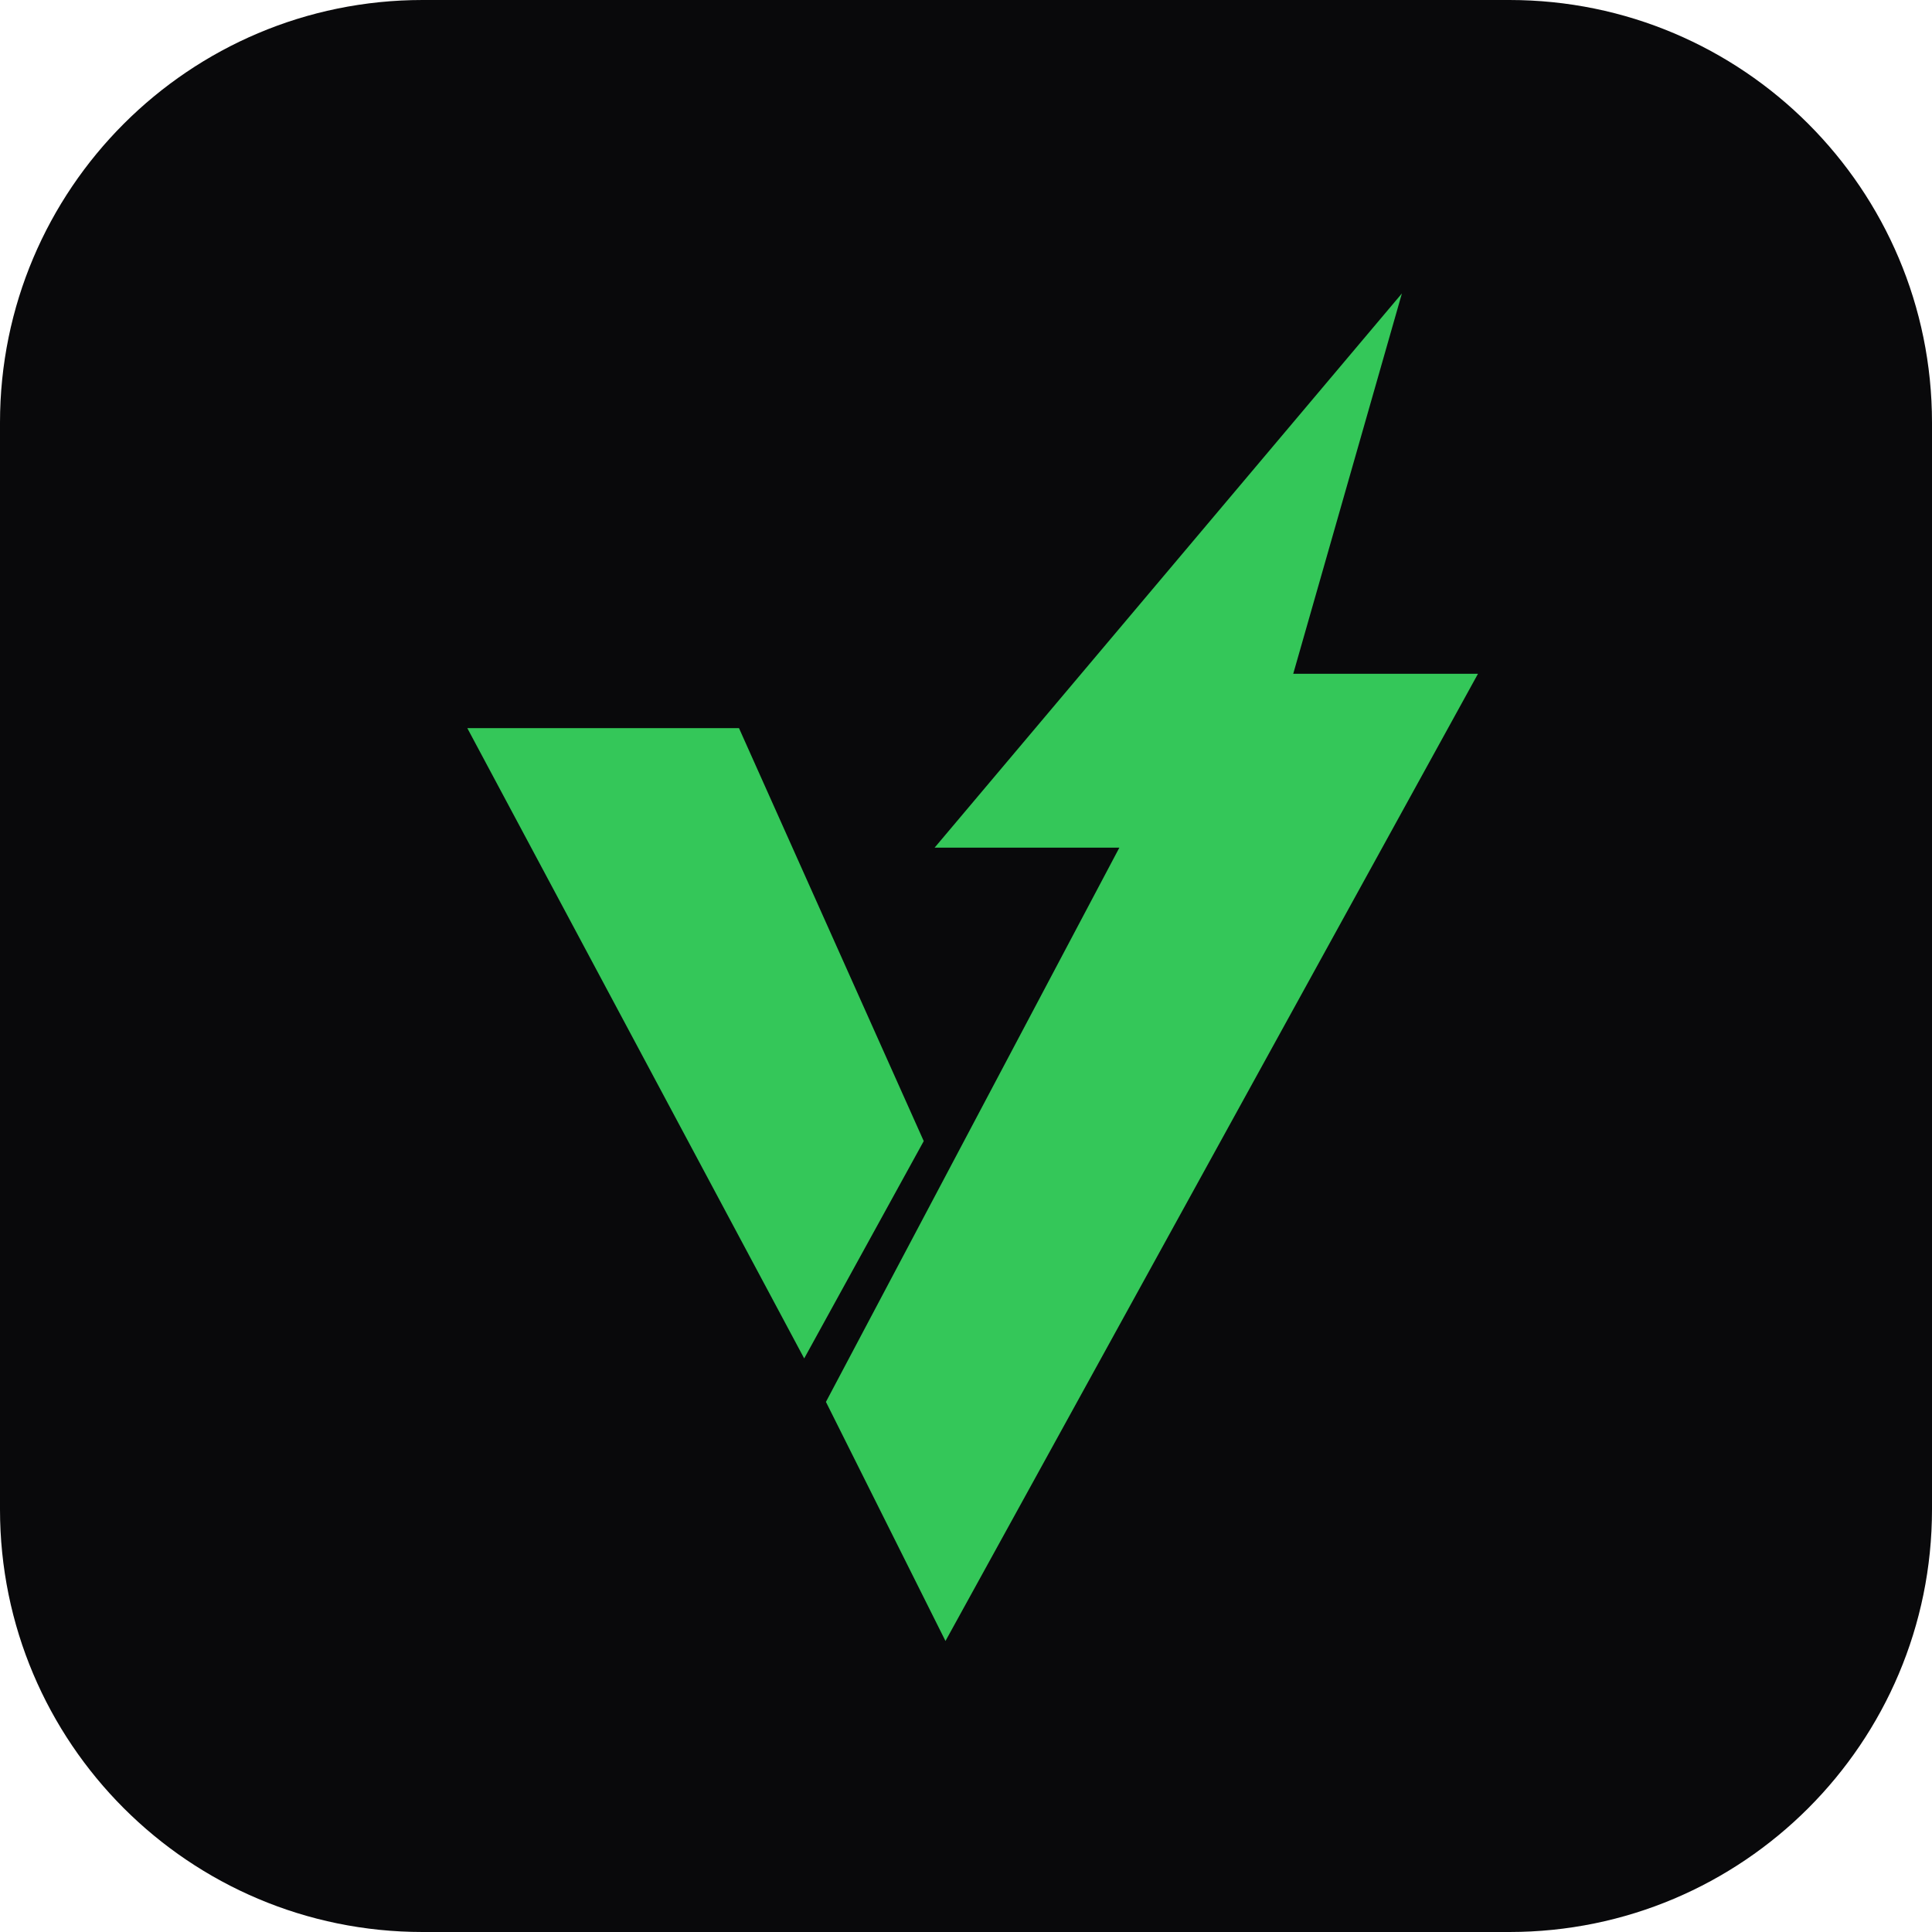
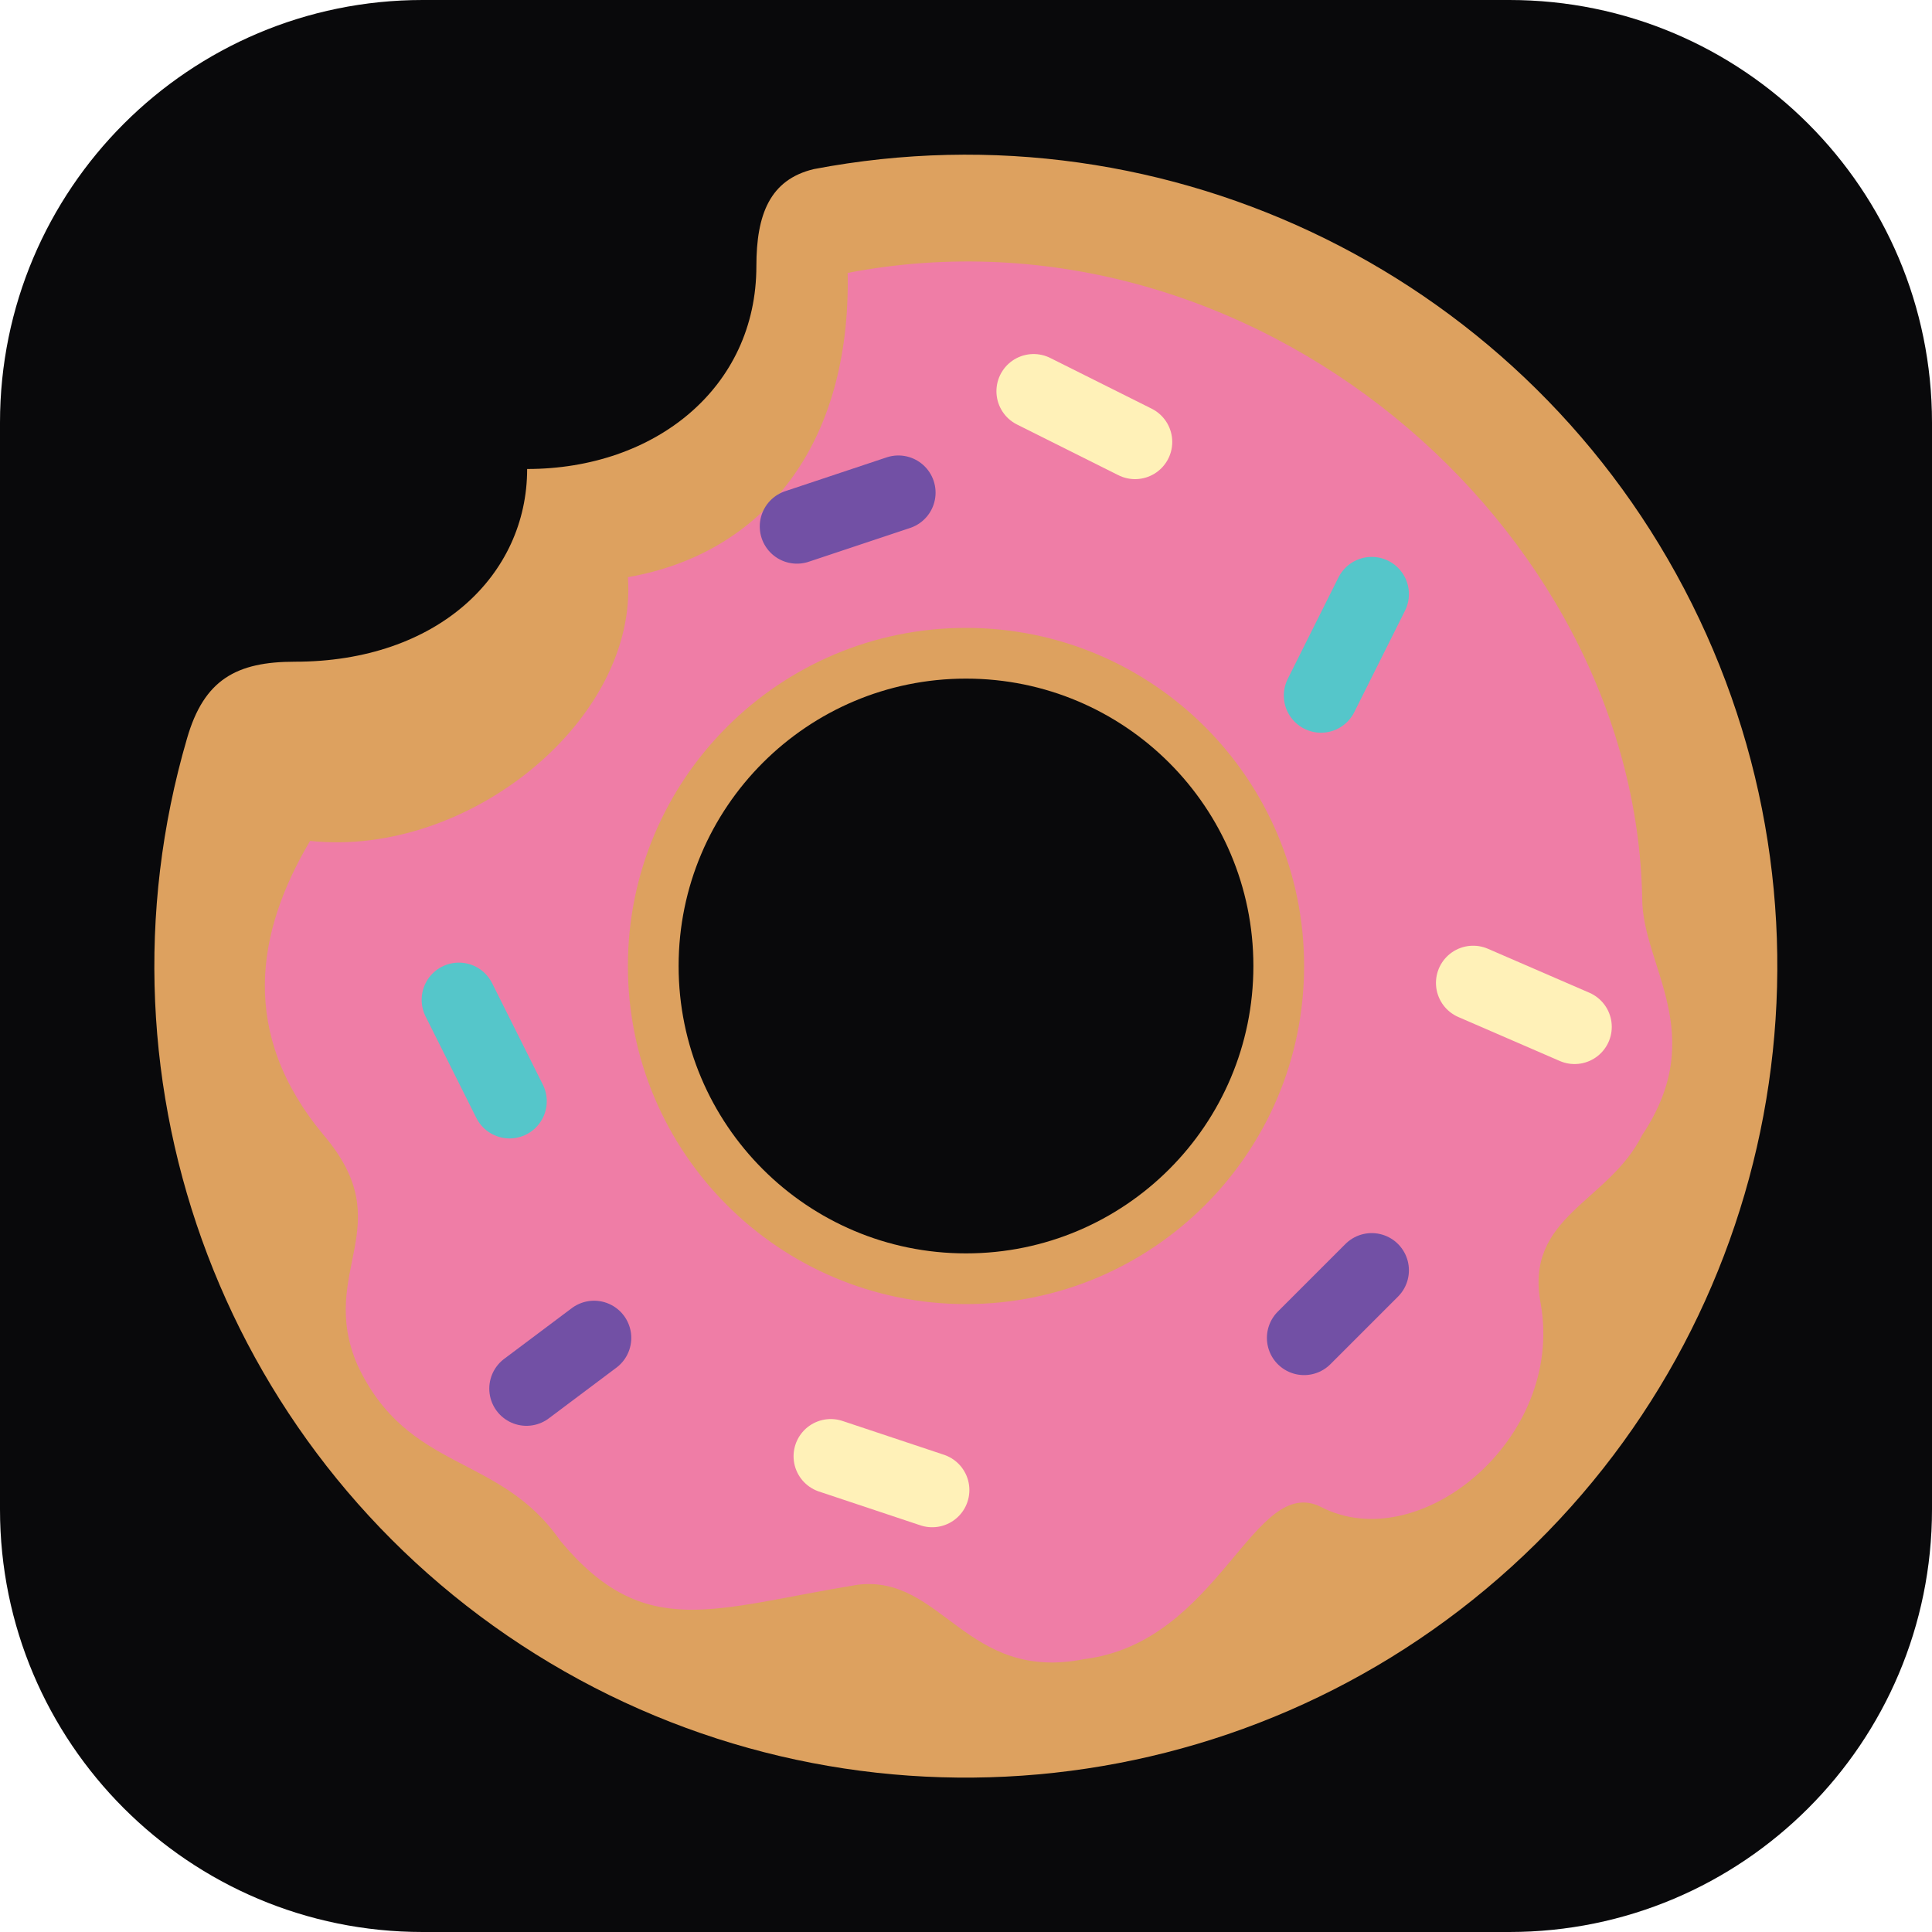
- <svg xmlns="http://www.w3.org/2000/svg" width="512" height="512" viewBox="0 0 128 128">
-   <rect width="128" height="128" rx="28" fill="#09090b" />
-   <g transform="translate(18 18) scale(.72)">
-     <path d="M18 42H43L60 80 49 100Z" fill="#34C759" />
-     <path d="M104 2 61 53h17l-27 51 11 22 49-89H94L104 2Z" fill="#34C759" />
+ <svg xmlns="http://www.w3.org/2000/svg" width="1024" height="1024" viewBox="0 0 64 64" fill="none" role="img" aria-label="Donut">
+   <rect width="64" height="64" rx="14" fill="#09090B" />
+   <g transform="translate(32 32) scale(1.12) translate(-32 -32)">
+     <defs>
+       <clipPath id="donut">
+         <path clip-rule="evenodd" d="M27.5 8.43A24 24 0 1 1 8.96 25.27C9.46 23.53 10.42 23 12.15 23C16.37 23 19.02 20.44 19.02 17.3C22.8 17.3 25.8 14.9 25.8 11.3C25.8 9.77 26.2 8.74 27.5 8.43ZM40.5 32a8.5 8.5 0 1 0-17 0 8.5 8.5 0 1 0 17 0Z" />
+       </clipPath>
+     </defs>
+     <path fill="#DDA15F" fill-rule="evenodd" d="M27.5 8.43A24 24 0 1 1 8.96 25.27C9.46 23.53 10.42 23 12.15 23C16.37 23 19.02 20.44 19.02 17.3C22.8 17.3 25.8 14.9 25.8 11.3C25.8 9.77 26.2 8.74 27.5 8.43ZM40.5 32a8.5 8.5 0 1 0-17 0 8.5 8.5 0 1 0 17 0Z" />
+     <g clip-path="url(#donut)">
+       <path fill="#EF7DA6" fill-rule="evenodd" d="M28.5 11.5C40.5 9.2 51.8 19 52 30C52 32 54 34 52 37C51 39 48.5 39.4 49 42C49.7 46 45.4 49.5 42.5 48C40.5 47 39.5 52 35.5 52.5C32 53.2 31.3 50 28.8 50.3C24.5 51 22.5 52 20 49C18.2 46.4 15.5 47 14 43.8C12.8 41 15.3 39.7 13 37C10.5 34 11 31 12.6 28.3C17.3 28.8 22.3 24.7 22 20.5C26 19.8 28.6 16.6 28.5 11.5ZM42 32a10 10 0 1 0-20 0 10 10 0 1 0 20 0Z" />
+       <g stroke-width="2.2" stroke-linecap="round">
+         <path d="m34 15 3 1.5m10 16 3 1.3m-22 12.7 3 1" stroke="#FFF1B8" />
+         <path d="m44 21-1.5 3M17 33l1.5 3" stroke="#55C6CA" />
+         <path d="m42 43 2-2M21 43l-2 1.5M27 19l3-1" stroke="#7250A5" />
+       </g>
+     </g>
  </g>
</svg>
